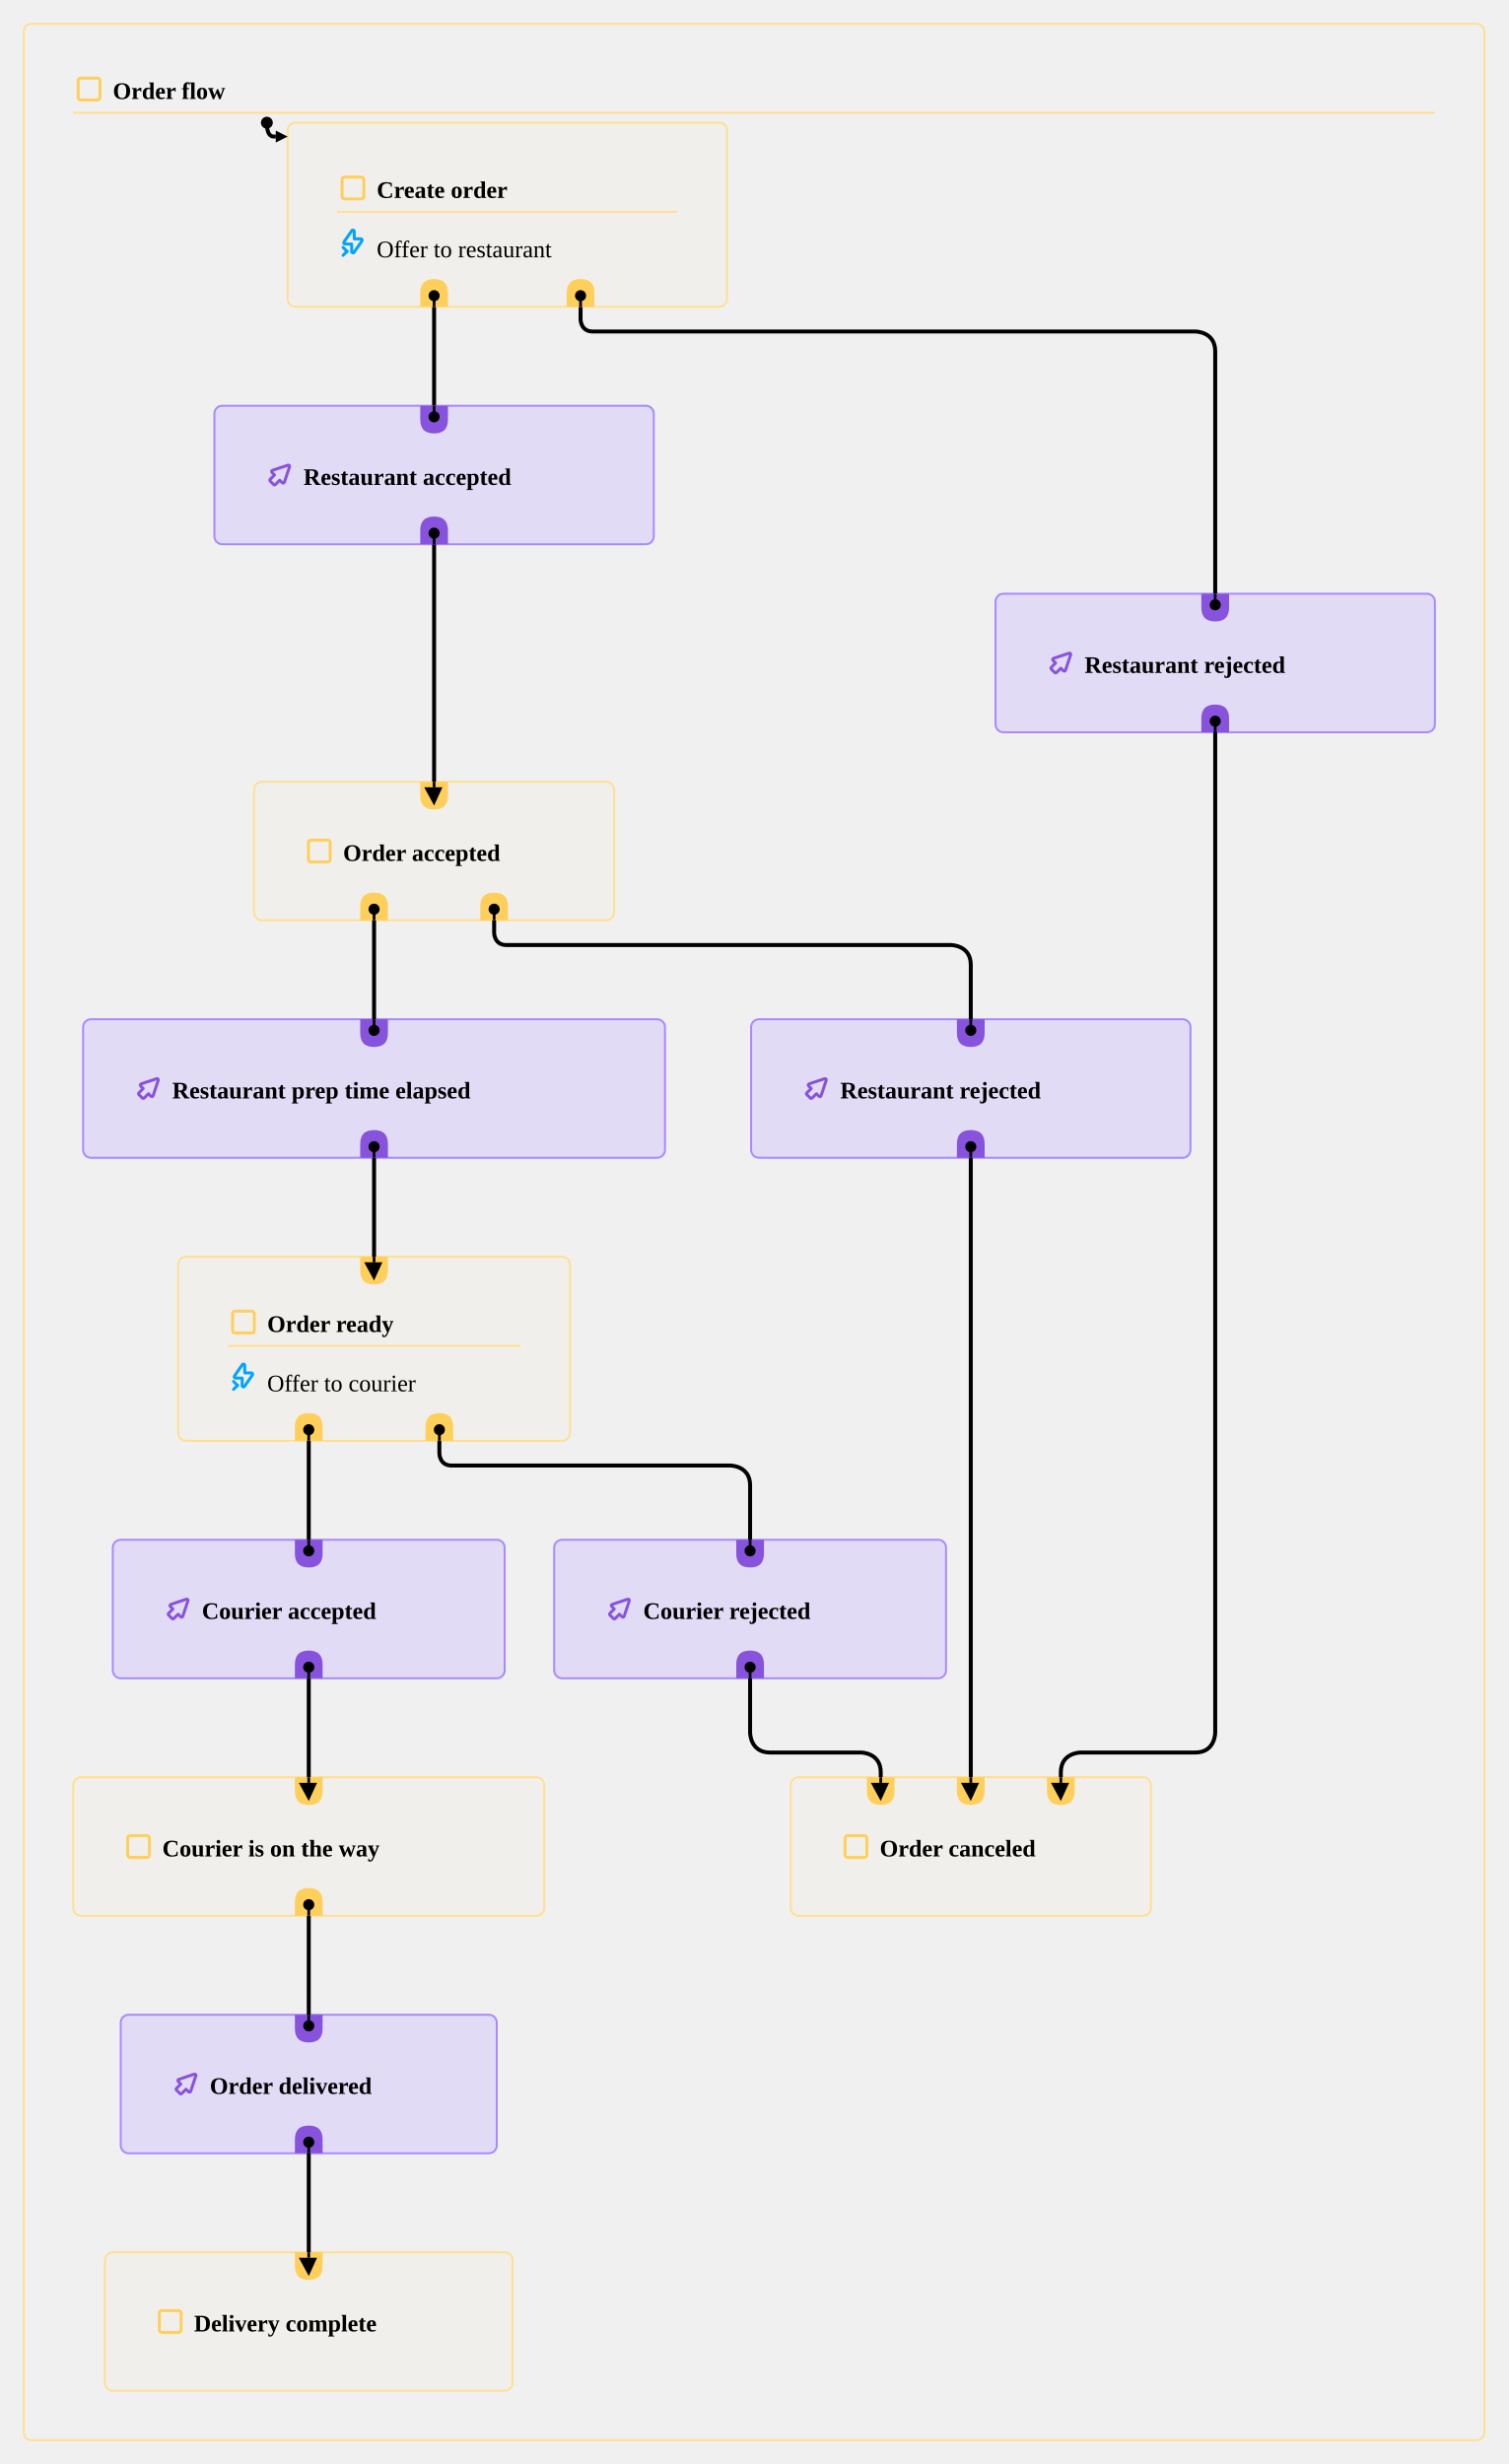
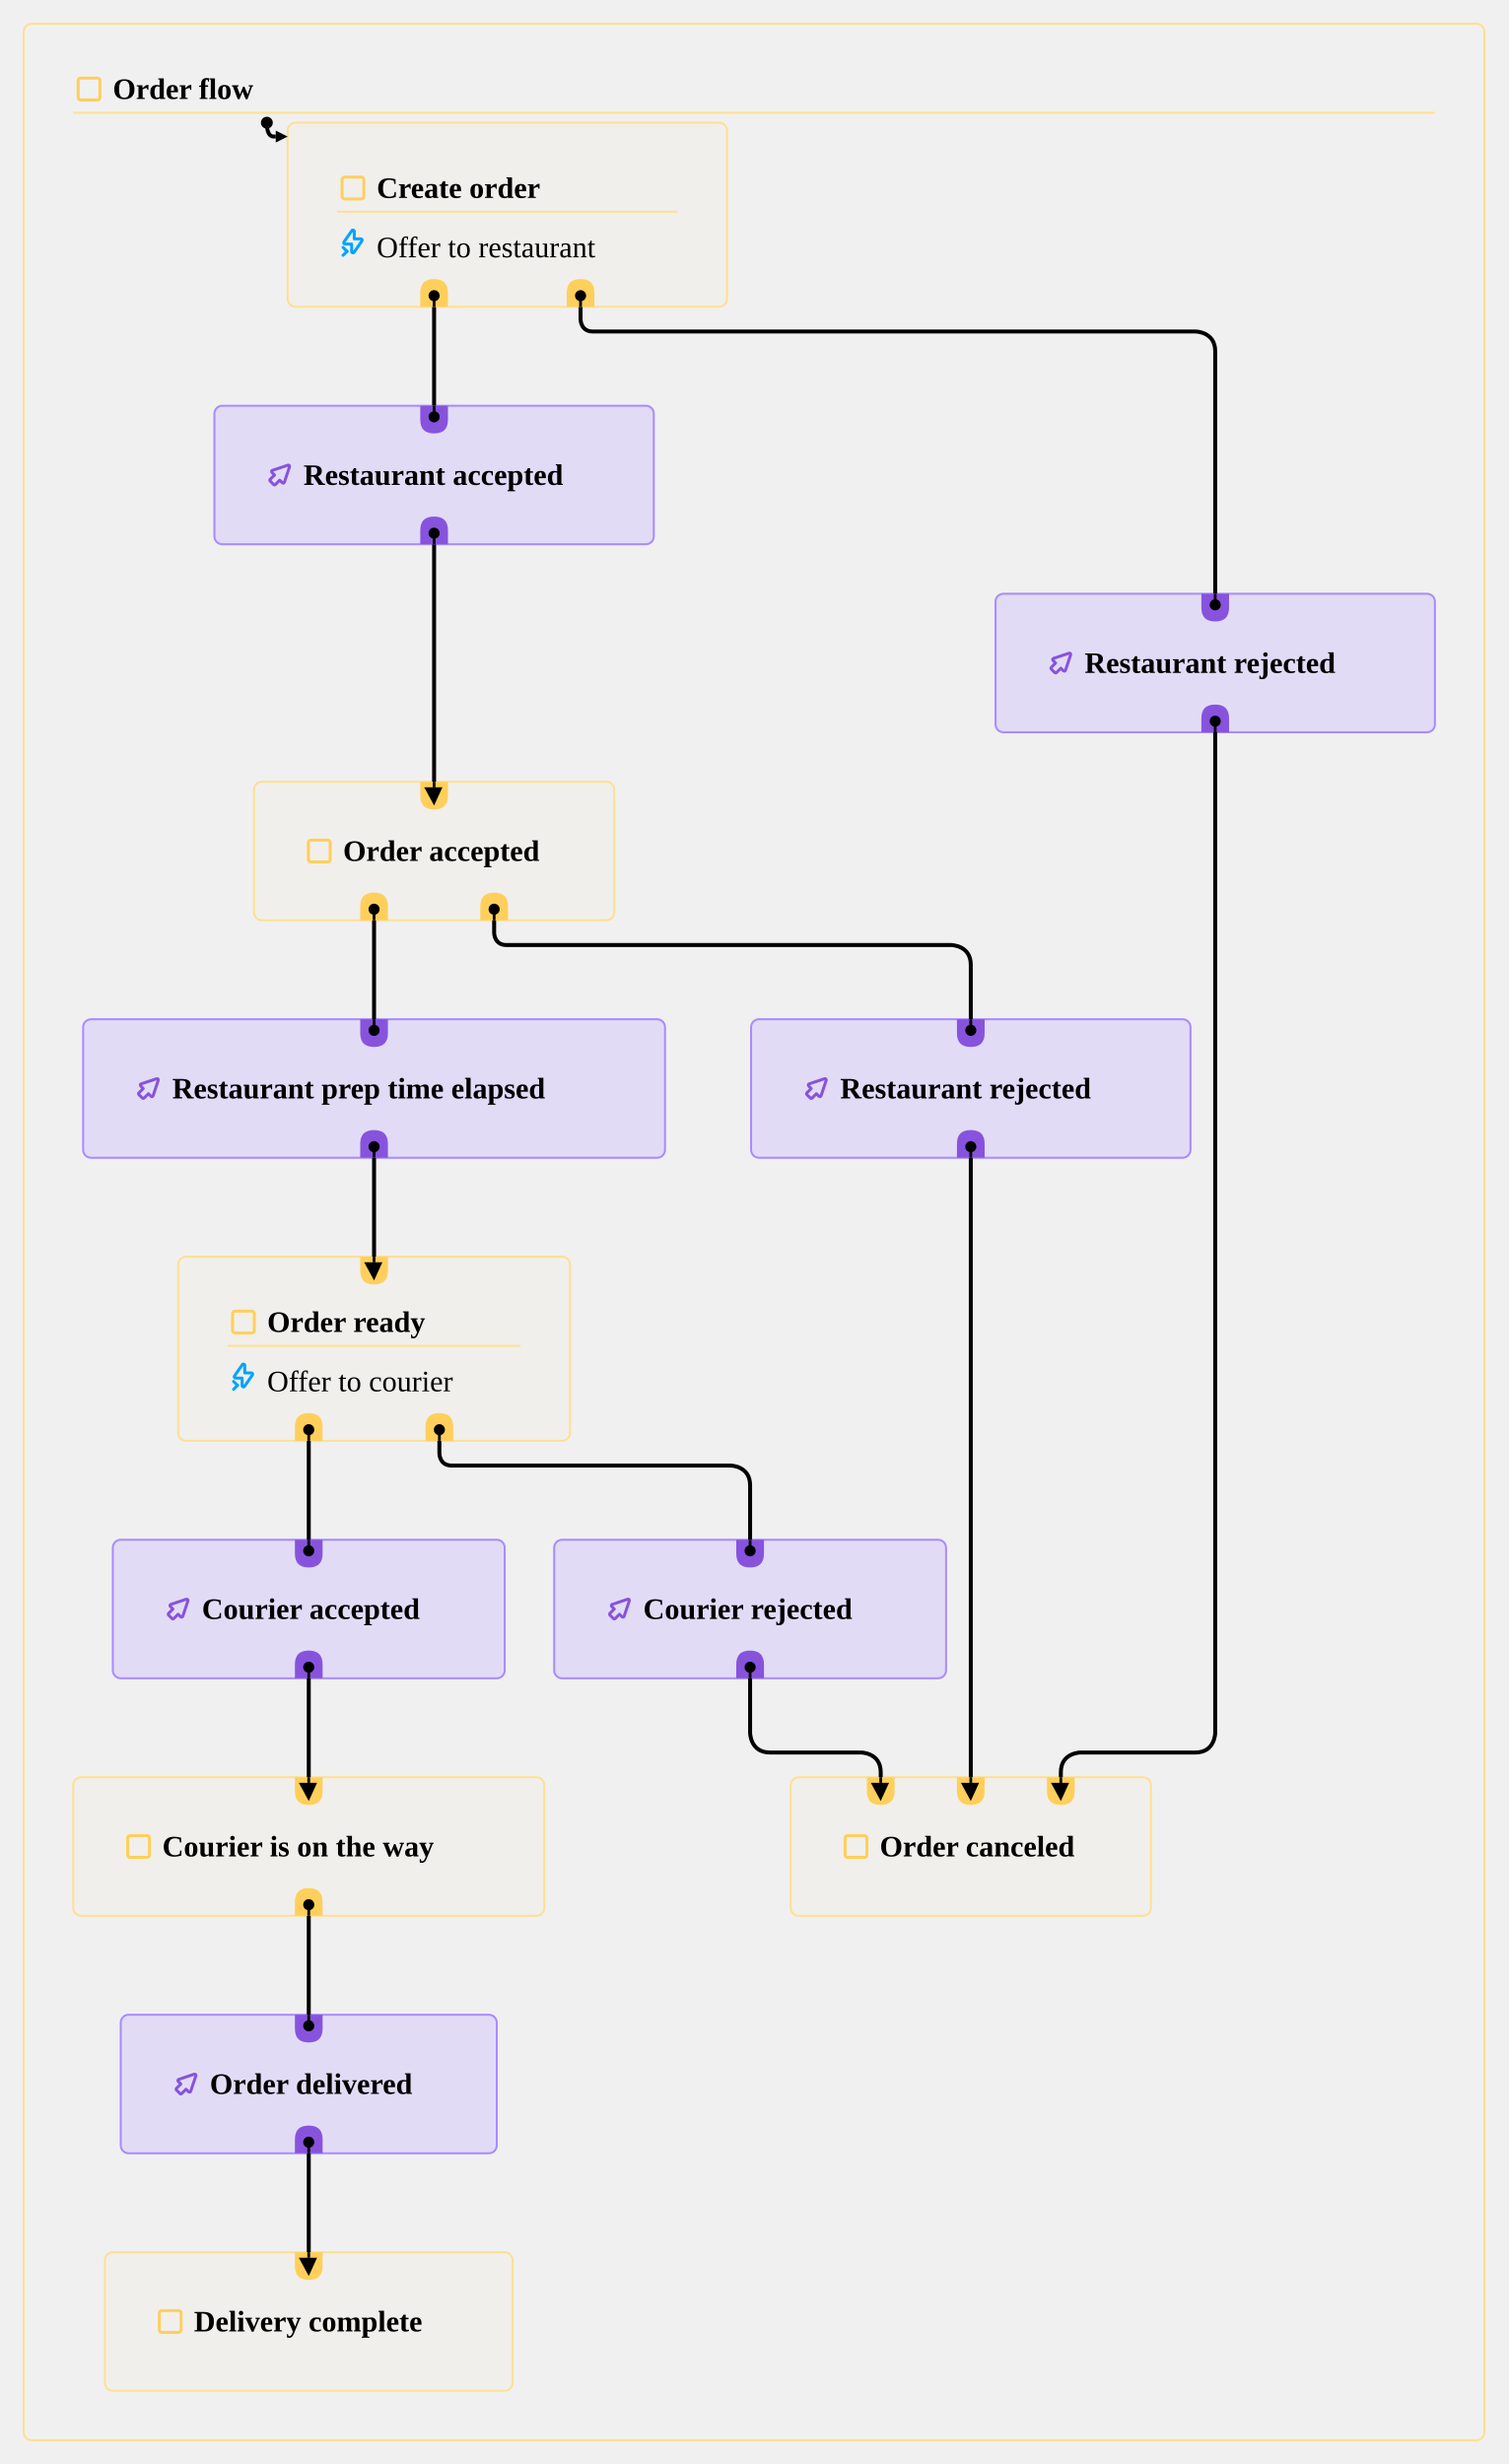
- <svg xmlns="http://www.w3.org/2000/svg" width="762" height="1245">
+ <svg xmlns="http://www.w3.org/2000/svg" width="762" height="1245" font-size="15">
  <rect x="12" y="12" width="738" height="1221" rx="4" ry="4" fill="none" stroke="#ffdf92" />
  <svg width="16" height="16" x="37" y="37" viewBox="0 0 16 16" fill="none">
    <g clip-path="url(#clip0_1343_12511)">
      <path d="M12.278 13.5H3.722C3.047 13.5 2.5 12.953 2.5 12.278V3.722C2.5 3.047 3.047 2.5 3.722 2.5H12.277C12.953 2.5 13.499 3.047 13.499 3.722V12.277C13.5 12.953 12.953 13.5 12.278 13.5V13.5Z" stroke="#FFCF5C" stroke-width="1.5" stroke-linecap="round" stroke-linejoin="round" />
    </g>
    <defs>
      <clipPath id="clip0_1343_12511">
        <rect width="16" height="16" fill="white" />
      </clipPath>
    </defs>
  </svg>
  <text font-weight="600" x="57" y="50" width="668" height="10">Order flow</text>
  <path d="M 37 57 L 725 57" stroke="#ffdf92" />
  <svg x="12" y="12" width="738" height="1221">
    <rect x="133.333" y="50" width="222" height="93" rx="4" ry="4" fill="#ffefc919" stroke="#ffdf92" />
    <svg width="16" height="16" x="158.333" y="75" viewBox="0 0 16 16" fill="none">
      <g clip-path="url(#clip0_1343_12511)">
        <path d="M12.278 13.5H3.722C3.047 13.5 2.5 12.953 2.5 12.278V3.722C2.5 3.047 3.047 2.5 3.722 2.5H12.277C12.953 2.5 13.499 3.047 13.499 3.722V12.277C13.5 12.953 12.953 13.5 12.278 13.5V13.5Z" stroke="#FFCF5C" stroke-width="1.5" stroke-linecap="round" stroke-linejoin="round" />
      </g>
      <defs>
        <clipPath id="clip0_1343_12511">
          <rect width="16" height="16" fill="white" />
        </clipPath>
      </defs>
    </svg>
    <text font-weight="600" x="178.333" y="88" width="152" height="10">Create order</text>
    <path d="M 158.333 95 L 330.333 95" stroke="#ffdf92" />
    <svg width="16" height="16" x="158.333" y="102" viewBox="0 0 16 16" fill="none">
      <g clip-path="url(#clip0_217_22)">
        <mask id="mask0_217_22" maskUnits="userSpaceOnUse" x="0" y="0" width="16" height="16" style="mask-type: luminance;">
          <path d="M16 0H0V16H16V0Z" fill="white" />
        </mask>
        <g mask="url(#mask0_217_22)">
          <path d="M12.549 7.717L8.541 13.505C8.174 14.035 7.343 13.776 7.343 13.131V9.315H3.993C3.462 9.315 3.149 8.719 3.452 8.283L7.459 2.494C7.827 1.964 8.658 2.223 8.658 2.869V6.684H12.008C12.538 6.684 12.851 7.28 12.549 7.717Z" stroke="#00A3FF" stroke-width="1.5" stroke-linecap="round" stroke-linejoin="round" />
        </g>
        <path d="M3 11L5 13" stroke="#00A3FF" stroke-width="1.5" stroke-linecap="round" />
        <path d="M3 15.01L5 13.01" stroke="#00A3FF" stroke-width="1.5" stroke-linecap="round" />
      </g>
      <defs>
        <clipPath id="clip0_217_22">
          <rect width="16" height="16" fill="white" />
        </clipPath>
      </defs>
    </svg>
    <text x="178.333" y="118" width="152" height="16.2">Offer to restaurant</text>
    <rect x="116.333" y="383" width="182" height="70" rx="4" ry="4" fill="#ffefc919" stroke="#ffdf92" />
    <svg width="16" height="16" x="141.333" y="410" viewBox="0 0 16 16" fill="none">
      <g clip-path="url(#clip0_1343_12511)">
        <path d="M12.278 13.5H3.722C3.047 13.5 2.5 12.953 2.5 12.278V3.722C2.5 3.047 3.047 2.5 3.722 2.5H12.277C12.953 2.5 13.499 3.047 13.499 3.722V12.277C13.5 12.953 12.953 13.5 12.278 13.5V13.5Z" stroke="#FFCF5C" stroke-width="1.5" stroke-linecap="round" stroke-linejoin="round" />
      </g>
      <defs>
        <clipPath id="clip0_1343_12511">
          <rect width="16" height="16" fill="white" />
        </clipPath>
      </defs>
    </svg>
    <text font-weight="600" x="161.333" y="423" width="112" height="10">Order accepted</text>
    <rect x="78" y="623" width="198" height="93" rx="4" ry="4" fill="#ffefc919" stroke="#ffdf92" />
    <svg width="16" height="16" x="103" y="648" viewBox="0 0 16 16" fill="none">
      <g clip-path="url(#clip0_1343_12511)">
        <path d="M12.278 13.5H3.722C3.047 13.5 2.5 12.953 2.5 12.278V3.722C2.5 3.047 3.047 2.5 3.722 2.5H12.277C12.953 2.5 13.499 3.047 13.499 3.722V12.277C13.5 12.953 12.953 13.5 12.278 13.5V13.5Z" stroke="#FFCF5C" stroke-width="1.5" stroke-linecap="round" stroke-linejoin="round" />
      </g>
      <defs>
        <clipPath id="clip0_1343_12511">
          <rect width="16" height="16" fill="white" />
        </clipPath>
      </defs>
    </svg>
    <text font-weight="600" x="123" y="661" width="128" height="10">Order ready</text>
    <path d="M 103 668 L 251 668" stroke="#ffdf92" />
    <svg width="16" height="16" x="103" y="675" viewBox="0 0 16 16" fill="none">
      <g clip-path="url(#clip0_217_22)">
        <mask id="mask0_217_22" maskUnits="userSpaceOnUse" x="0" y="0" width="16" height="16" style="mask-type: luminance;">
          <path d="M16 0H0V16H16V0Z" fill="white" />
        </mask>
        <g mask="url(#mask0_217_22)">
          <path d="M12.549 7.717L8.541 13.505C8.174 14.035 7.343 13.776 7.343 13.131V9.315H3.993C3.462 9.315 3.149 8.719 3.452 8.283L7.459 2.494C7.827 1.964 8.658 2.223 8.658 2.869V6.684H12.008C12.538 6.684 12.851 7.28 12.549 7.717Z" stroke="#00A3FF" stroke-width="1.5" stroke-linecap="round" stroke-linejoin="round" />
        </g>
        <path d="M3 11L5 13" stroke="#00A3FF" stroke-width="1.5" stroke-linecap="round" />
        <path d="M3 15.01L5 13.01" stroke="#00A3FF" stroke-width="1.5" stroke-linecap="round" />
      </g>
      <defs>
        <clipPath id="clip0_217_22">
          <rect width="16" height="16" fill="white" />
        </clipPath>
      </defs>
    </svg>
    <text x="123" y="691" width="128" height="16.2">Offer to courier</text>
    <rect x="25" y="886" width="238" height="70" rx="4" ry="4" fill="#ffefc919" stroke="#ffdf92" />
    <svg width="16" height="16" x="50" y="913" viewBox="0 0 16 16" fill="none">
      <g clip-path="url(#clip0_1343_12511)">
        <path d="M12.278 13.5H3.722C3.047 13.5 2.5 12.953 2.5 12.278V3.722C2.5 3.047 3.047 2.5 3.722 2.5H12.277C12.953 2.5 13.499 3.047 13.499 3.722V12.277C13.5 12.953 12.953 13.5 12.278 13.5V13.5Z" stroke="#FFCF5C" stroke-width="1.5" stroke-linecap="round" stroke-linejoin="round" />
      </g>
      <defs>
        <clipPath id="clip0_1343_12511">
          <rect width="16" height="16" fill="white" />
        </clipPath>
      </defs>
    </svg>
    <text font-weight="600" x="70" y="926" width="168" height="10">Courier is on the way</text>
    <rect x="41" y="1126" width="206" height="70" rx="4" ry="4" fill="#ffefc919" stroke="#ffdf92" />
    <svg width="16" height="16" x="66" y="1153" viewBox="0 0 16 16" fill="none">
      <g clip-path="url(#clip0_1343_12511)">
        <path d="M12.278 13.5H3.722C3.047 13.5 2.5 12.953 2.5 12.278V3.722C2.5 3.047 3.047 2.5 3.722 2.5H12.277C12.953 2.5 13.499 3.047 13.499 3.722V12.277C13.5 12.953 12.953 13.5 12.278 13.5V13.5Z" stroke="#FFCF5C" stroke-width="1.5" stroke-linecap="round" stroke-linejoin="round" />
      </g>
      <defs>
        <clipPath id="clip0_1343_12511">
          <rect width="16" height="16" fill="white" />
        </clipPath>
      </defs>
    </svg>
    <text font-weight="600" x="86" y="1166" width="136" height="10">Delivery complete</text>
    <rect x="387.5" y="886" width="182" height="70" rx="4" ry="4" fill="#ffefc919" stroke="#ffdf92" />
    <svg width="16" height="16" x="412.5" y="913" viewBox="0 0 16 16" fill="none">
      <g clip-path="url(#clip0_1343_12511)">
        <path d="M12.278 13.5H3.722C3.047 13.5 2.5 12.953 2.5 12.278V3.722C2.5 3.047 3.047 2.5 3.722 2.5H12.277C12.953 2.5 13.499 3.047 13.499 3.722V12.277C13.5 12.953 12.953 13.5 12.278 13.5V13.5Z" stroke="#FFCF5C" stroke-width="1.5" stroke-linecap="round" stroke-linejoin="round" />
      </g>
      <defs>
        <clipPath id="clip0_1343_12511">
          <rect width="16" height="16" fill="white" />
        </clipPath>
      </defs>
    </svg>
    <text font-weight="600" x="432.5" y="926" width="112" height="10">Order canceled</text>
    <rect x="96.333" y="193" width="222" height="70" rx="4" ry="4" fill="#cebdff66" stroke="#a88aff" />
    <svg width="16" height="16" x="121.333" y="220" viewBox="0 0 16 16" fill="none">
      <g clip-path="url(#clip0_1343_12529)">
        <path d="M5.371 8L3.183 10.188C2.939 10.432 2.939 10.827 3.183 11.071L4.929 12.817C5.173 13.061 5.569 13.061 5.812 12.817L8 10.629L9.309 11.938C9.637 12.267 10.197 12.135 10.343 11.694L12.967 3.823C13.13 3.335 12.665 2.87 12.177 3.033L4.306 5.657C3.865 5.804 3.733 6.363 4.061 6.691L5.371 8Z" stroke="#8753DD" stroke-width="1.5" stroke-linecap="round" stroke-linejoin="round" />
      </g>
      <defs>
        <clipPath id="clip0_1343_12529">
          <rect width="16" height="16" fill="white" />
        </clipPath>
      </defs>
    </svg>
    <text font-weight="600" x="141.333" y="233" width="152" height="10">Restaurant accepted</text>
    <rect x="491" y="288" width="222" height="70" rx="4" ry="4" fill="#cebdff66" stroke="#a88aff" />
    <svg width="16" height="16" x="516" y="315" viewBox="0 0 16 16" fill="none">
      <g clip-path="url(#clip0_1343_12529)">
        <path d="M5.371 8L3.183 10.188C2.939 10.432 2.939 10.827 3.183 11.071L4.929 12.817C5.173 13.061 5.569 13.061 5.812 12.817L8 10.629L9.309 11.938C9.637 12.267 10.197 12.135 10.343 11.694L12.967 3.823C13.13 3.335 12.665 2.87 12.177 3.033L4.306 5.657C3.865 5.804 3.733 6.363 4.061 6.691L5.371 8Z" stroke="#8753DD" stroke-width="1.5" stroke-linecap="round" stroke-linejoin="round" />
      </g>
      <defs>
        <clipPath id="clip0_1343_12529">
          <rect width="16" height="16" fill="white" />
        </clipPath>
      </defs>
    </svg>
    <text font-weight="600" x="536" y="328" width="152" height="10">Restaurant rejected</text>
    <rect x="367.5" y="503" width="222" height="70" rx="4" ry="4" fill="#cebdff66" stroke="#a88aff" />
    <svg width="16" height="16" x="392.5" y="530" viewBox="0 0 16 16" fill="none">
      <g clip-path="url(#clip0_1343_12529)">
        <path d="M5.371 8L3.183 10.188C2.939 10.432 2.939 10.827 3.183 11.071L4.929 12.817C5.173 13.061 5.569 13.061 5.812 12.817L8 10.629L9.309 11.938C9.637 12.267 10.197 12.135 10.343 11.694L12.967 3.823C13.13 3.335 12.665 2.87 12.177 3.033L4.306 5.657C3.865 5.804 3.733 6.363 4.061 6.691L5.371 8Z" stroke="#8753DD" stroke-width="1.5" stroke-linecap="round" stroke-linejoin="round" />
      </g>
      <defs>
        <clipPath id="clip0_1343_12529">
          <rect width="16" height="16" fill="white" />
        </clipPath>
      </defs>
    </svg>
    <text font-weight="600" x="412.5" y="543" width="152" height="10">Restaurant rejected</text>
    <rect x="30" y="503" width="294" height="70" rx="4" ry="4" fill="#cebdff66" stroke="#a88aff" />
    <svg width="16" height="16" x="55" y="530" viewBox="0 0 16 16" fill="none">
      <g clip-path="url(#clip0_1343_12529)">
        <path d="M5.371 8L3.183 10.188C2.939 10.432 2.939 10.827 3.183 11.071L4.929 12.817C5.173 13.061 5.569 13.061 5.812 12.817L8 10.629L9.309 11.938C9.637 12.267 10.197 12.135 10.343 11.694L12.967 3.823C13.13 3.335 12.665 2.87 12.177 3.033L4.306 5.657C3.865 5.804 3.733 6.363 4.061 6.691L5.371 8Z" stroke="#8753DD" stroke-width="1.5" stroke-linecap="round" stroke-linejoin="round" />
      </g>
      <defs>
        <clipPath id="clip0_1343_12529">
          <rect width="16" height="16" fill="white" />
        </clipPath>
      </defs>
    </svg>
    <text font-weight="600" x="75" y="543" width="224" height="10">Restaurant prep time elapsed</text>
    <rect x="45" y="766" width="198" height="70" rx="4" ry="4" fill="#cebdff66" stroke="#a88aff" />
    <svg width="16" height="16" x="70" y="793" viewBox="0 0 16 16" fill="none">
      <g clip-path="url(#clip0_1343_12529)">
        <path d="M5.371 8L3.183 10.188C2.939 10.432 2.939 10.827 3.183 11.071L4.929 12.817C5.173 13.061 5.569 13.061 5.812 12.817L8 10.629L9.309 11.938C9.637 12.267 10.197 12.135 10.343 11.694L12.967 3.823C13.13 3.335 12.665 2.87 12.177 3.033L4.306 5.657C3.865 5.804 3.733 6.363 4.061 6.691L5.371 8Z" stroke="#8753DD" stroke-width="1.5" stroke-linecap="round" stroke-linejoin="round" />
      </g>
      <defs>
        <clipPath id="clip0_1343_12529">
          <rect width="16" height="16" fill="white" />
        </clipPath>
      </defs>
    </svg>
    <text font-weight="600" x="90" y="806" width="128" height="10">Courier accepted</text>
    <rect x="268" y="766" width="198" height="70" rx="4" ry="4" fill="#cebdff66" stroke="#a88aff" />
    <svg width="16" height="16" x="293" y="793" viewBox="0 0 16 16" fill="none">
      <g clip-path="url(#clip0_1343_12529)">
        <path d="M5.371 8L3.183 10.188C2.939 10.432 2.939 10.827 3.183 11.071L4.929 12.817C5.173 13.061 5.569 13.061 5.812 12.817L8 10.629L9.309 11.938C9.637 12.267 10.197 12.135 10.343 11.694L12.967 3.823C13.13 3.335 12.665 2.87 12.177 3.033L4.306 5.657C3.865 5.804 3.733 6.363 4.061 6.691L5.371 8Z" stroke="#8753DD" stroke-width="1.5" stroke-linecap="round" stroke-linejoin="round" />
      </g>
      <defs>
        <clipPath id="clip0_1343_12529">
          <rect width="16" height="16" fill="white" />
        </clipPath>
      </defs>
    </svg>
    <text font-weight="600" x="313" y="806" width="128" height="10">Courier rejected</text>
    <rect x="49" y="1006" width="190" height="70" rx="4" ry="4" fill="#cebdff66" stroke="#a88aff" />
    <svg width="16" height="16" x="74" y="1033" viewBox="0 0 16 16" fill="none">
      <g clip-path="url(#clip0_1343_12529)">
        <path d="M5.371 8L3.183 10.188C2.939 10.432 2.939 10.827 3.183 11.071L4.929 12.817C5.173 13.061 5.569 13.061 5.812 12.817L8 10.629L9.309 11.938C9.637 12.267 10.197 12.135 10.343 11.694L12.967 3.823C13.13 3.335 12.665 2.87 12.177 3.033L4.306 5.657C3.865 5.804 3.733 6.363 4.061 6.691L5.371 8Z" stroke="#8753DD" stroke-width="1.5" stroke-linecap="round" stroke-linejoin="round" />
      </g>
      <defs>
        <clipPath id="clip0_1343_12529">
          <rect width="16" height="16" fill="white" />
        </clipPath>
      </defs>
    </svg>
    <text font-weight="600" x="94" y="1046" width="120" height="10">Order delivered</text>
    <svg x1="0" y1="0" width="100%" height="100%">
      <g>
        <defs>
          <marker id="end-flow-0" viewBox="0 0 10 10" markerWidth="7" markerHeight="7" refX="0" refY="5" markerUnits="strokeWidth" orient="auto">
            <path stroke="none" fill="#8753dd" d="M0,0 h5 q5,0 5,5 q0,5 -5,5 h-5 z" />
            <path stroke-width="1" stroke="#000" d="M0,5 h4" />
            <circle cx="4" cy="5" r="2" />
          </marker>
          <marker id="start-flow-0" viewBox="0 0 10 10" markerWidth="7" markerHeight="7" refX="0" refY="5" markerUnits="strokeWidth" orient="auto">
            <path stroke="none" fill="#ffcf5c" d="M0,0 h5 q5,0 5,5 q0,5 -5,5 h-5 z" />
            <path stroke-width="1" stroke="#000" d="M0,5 h4" />
            <circle cx="4" cy="5" r="2" />
          </marker>
        </defs>
        <path stroke="#000" stroke-width="2" fill="none" d="M 207.333,143 L 207.333,143 L 207.333,193" marker-end="url(#end-flow-0)" />
        <path stroke="none" stroke-width="2" fill="none" d="M 207.333,193 L 207.333,193 L 207.333,143" marker-end="url(#start-flow-0)" />
      </g>
      <g>
        <defs>
          <marker id="end-flow-1" viewBox="0 0 10 10" markerWidth="7" markerHeight="7" refX="0" refY="5" markerUnits="strokeWidth" orient="auto">
            <path stroke="none" fill="#ffcf5c" d="M0,0 h5 q5,0 5,5 q0,5 -5,5 h-5 z" />
            <path stroke="none" fill="#000" d="M1.43,5 L2,5 L2,2 L8.57,5 L2,8.57 L2,5 z" />
            <path stroke="#000" fill="none" stroke-width="1" d="M0,5 L2,5" />
          </marker>
          <marker id="start-flow-1" viewBox="0 0 10 10" markerWidth="7" markerHeight="7" refX="0" refY="5" markerUnits="strokeWidth" orient="auto">
            <path stroke="none" fill="#8753dd" d="M0,0 h5 q5,0 5,5 q0,5 -5,5 h-5 z" />
            <path stroke-width="1" stroke="#000" d="M0,5 h4" />
            <circle cx="4" cy="5" r="2" />
          </marker>
        </defs>
        <path stroke="#000" stroke-width="2" fill="none" d="M 207.333,263 L 207.333,263 L 207.333,383" marker-end="url(#end-flow-1)" />
        <path stroke="none" stroke-width="2" fill="none" d="M 207.333,383 L 207.333,383 L 207.333,263" marker-end="url(#start-flow-1)" />
      </g>
      <g>
        <defs>
          <marker id="end-flow-2" viewBox="0 0 10 10" markerWidth="7" markerHeight="7" refX="0" refY="5" markerUnits="strokeWidth" orient="auto">
            <path stroke="none" fill="#8753dd" d="M0,0 h5 q5,0 5,5 q0,5 -5,5 h-5 z" />
            <path stroke-width="1" stroke="#000" d="M0,5 h4" />
            <circle cx="4" cy="5" r="2" />
          </marker>
          <marker id="start-flow-2" viewBox="0 0 10 10" markerWidth="7" markerHeight="7" refX="0" refY="5" markerUnits="strokeWidth" orient="auto">
            <path stroke="none" fill="#ffcf5c" d="M0,0 h5 q5,0 5,5 q0,5 -5,5 h-5 z" />
            <path stroke-width="1" stroke="#000" d="M0,5 h4" />
            <circle cx="4" cy="5" r="2" />
          </marker>
        </defs>
        <path stroke="#000" stroke-width="2" fill="none" d="M 281.333,143 L 281.333,143 L 281.333,149.25 L 281.333,149.35 C 281.333,149.35 281.333,155.5 287.483,155.5 L 441.667,155.5 L 592,155.5 C 592,155.5 602,155.5 602,165.5 L 602,288" marker-end="url(#end-flow-2)" />
        <path stroke="none" stroke-width="2" fill="none" d="M 602,288 L 602,288 L 602,221.75 L 602,165.5 C 602,165.5 602,155.5 592,155.5 L 441.667,155.5 L 291.333,155.5 C 291.333,155.5 281.333,155.5 281.333,145.5 L 281.333,143" marker-end="url(#start-flow-2)" />
      </g>
      <g>
        <defs>
          <marker id="end-flow-3" viewBox="0 0 10 10" markerWidth="7" markerHeight="7" refX="0" refY="5" markerUnits="strokeWidth" orient="auto">
            <path stroke="none" fill="#ffcf5c" d="M0,0 h5 q5,0 5,5 q0,5 -5,5 h-5 z" />
            <path stroke="none" fill="#000" d="M1.43,5 L2,5 L2,2 L8.57,5 L2,8.57 L2,5 z" />
            <path stroke="#000" fill="none" stroke-width="1" d="M0,5 L2,5" />
          </marker>
          <marker id="start-flow-3" viewBox="0 0 10 10" markerWidth="7" markerHeight="7" refX="0" refY="5" markerUnits="strokeWidth" orient="auto">
            <path stroke="none" fill="#8753dd" d="M0,0 h5 q5,0 5,5 q0,5 -5,5 h-5 z" />
            <path stroke-width="1" stroke="#000" d="M0,5 h4" />
            <circle cx="4" cy="5" r="2" />
          </marker>
        </defs>
        <path stroke="#000" stroke-width="2" fill="none" d="M 602,358 L 602,358 L 602,615.75 L 602,863.5 C 602,863.5 602,873.5 592,873.5 L 563,873.5 L 534,873.5 C 534,873.5 524,873.5 524,883.5 L 524,886" marker-end="url(#end-flow-3)" />
        <path stroke="none" stroke-width="2" fill="none" d="M 524,886 L 524,886 L 524,879.75 L 524,879.65 C 524,879.65 524,873.5 530.15,873.5 L 563,873.5 L 592,873.5 C 592,873.5 602,873.5 602,863.5 L 602,358" marker-end="url(#start-flow-3)" />
      </g>
      <g>
        <defs>
          <marker id="end-flow-4" viewBox="0 0 10 10" markerWidth="7" markerHeight="7" refX="0" refY="5" markerUnits="strokeWidth" orient="auto">
            <path stroke="none" fill="#8753dd" d="M0,0 h5 q5,0 5,5 q0,5 -5,5 h-5 z" />
            <path stroke-width="1" stroke="#000" d="M0,5 h4" />
            <circle cx="4" cy="5" r="2" />
          </marker>
          <marker id="start-flow-4" viewBox="0 0 10 10" markerWidth="7" markerHeight="7" refX="0" refY="5" markerUnits="strokeWidth" orient="auto">
            <path stroke="none" fill="#ffcf5c" d="M0,0 h5 q5,0 5,5 q0,5 -5,5 h-5 z" />
            <path stroke-width="1" stroke="#000" d="M0,5 h4" />
            <circle cx="4" cy="5" r="2" />
          </marker>
        </defs>
        <path stroke="#000" stroke-width="2" fill="none" d="M 237.667,453 L 237.667,453 L 237.667,459.25 L 237.667,459.35 C 237.667,459.35 237.667,465.5 243.817,465.5 L 358.083,465.5 L 468.5,465.5 C 468.5,465.5 478.5,465.5 478.5,475.5 L 478.5,503" marker-end="url(#end-flow-4)" />
        <path stroke="none" stroke-width="2" fill="none" d="M 478.5,503 L 478.5,503 L 478.5,484.25 L 478.5,475.5 C 478.5,475.5 478.5,465.5 468.5,465.5 L 358.083,465.5 L 247.667,465.5 C 247.667,465.5 237.667,465.5 237.667,455.5 L 237.667,453" marker-end="url(#start-flow-4)" />
      </g>
      <g>
        <defs>
          <marker id="end-flow-5" viewBox="0 0 10 10" markerWidth="7" markerHeight="7" refX="0" refY="5" markerUnits="strokeWidth" orient="auto">
            <path stroke="none" fill="#ffcf5c" d="M0,0 h5 q5,0 5,5 q0,5 -5,5 h-5 z" />
            <path stroke="none" fill="#000" d="M1.43,5 L2,5 L2,2 L8.57,5 L2,8.57 L2,5 z" />
            <path stroke="#000" fill="none" stroke-width="1" d="M0,5 L2,5" />
          </marker>
          <marker id="start-flow-5" viewBox="0 0 10 10" markerWidth="7" markerHeight="7" refX="0" refY="5" markerUnits="strokeWidth" orient="auto">
            <path stroke="none" fill="#8753dd" d="M0,0 h5 q5,0 5,5 q0,5 -5,5 h-5 z" />
            <path stroke-width="1" stroke="#000" d="M0,5 h4" />
            <circle cx="4" cy="5" r="2" />
          </marker>
        </defs>
        <path stroke="#000" stroke-width="2" fill="none" d="M 478.5,573 L 478.5,573 L 478.5,886" marker-end="url(#end-flow-5)" />
        <path stroke="none" stroke-width="2" fill="none" d="M 478.5,886 L 478.5,886 L 478.5,573" marker-end="url(#start-flow-5)" />
      </g>
      <g>
        <defs>
          <marker id="end-flow-6" viewBox="0 0 10 10" markerWidth="7" markerHeight="7" refX="0" refY="5" markerUnits="strokeWidth" orient="auto">
            <path stroke="none" fill="#8753dd" d="M0,0 h5 q5,0 5,5 q0,5 -5,5 h-5 z" />
            <path stroke-width="1" stroke="#000" d="M0,5 h4" />
            <circle cx="4" cy="5" r="2" />
          </marker>
          <marker id="start-flow-6" viewBox="0 0 10 10" markerWidth="7" markerHeight="7" refX="0" refY="5" markerUnits="strokeWidth" orient="auto">
            <path stroke="none" fill="#ffcf5c" d="M0,0 h5 q5,0 5,5 q0,5 -5,5 h-5 z" />
            <path stroke-width="1" stroke="#000" d="M0,5 h4" />
            <circle cx="4" cy="5" r="2" />
          </marker>
        </defs>
        <path stroke="#000" stroke-width="2" fill="none" d="M 177,453 L 177,453 L 177,503" marker-end="url(#end-flow-6)" />
        <path stroke="none" stroke-width="2" fill="none" d="M 177,503 L 177,503 L 177,453" marker-end="url(#start-flow-6)" />
      </g>
      <g>
        <defs>
          <marker id="end-flow-7" viewBox="0 0 10 10" markerWidth="7" markerHeight="7" refX="0" refY="5" markerUnits="strokeWidth" orient="auto">
            <path stroke="none" fill="#ffcf5c" d="M0,0 h5 q5,0 5,5 q0,5 -5,5 h-5 z" />
            <path stroke="none" fill="#000" d="M1.43,5 L2,5 L2,2 L8.57,5 L2,8.57 L2,5 z" />
            <path stroke="#000" fill="none" stroke-width="1" d="M0,5 L2,5" />
          </marker>
          <marker id="start-flow-7" viewBox="0 0 10 10" markerWidth="7" markerHeight="7" refX="0" refY="5" markerUnits="strokeWidth" orient="auto">
            <path stroke="none" fill="#8753dd" d="M0,0 h5 q5,0 5,5 q0,5 -5,5 h-5 z" />
            <path stroke-width="1" stroke="#000" d="M0,5 h4" />
            <circle cx="4" cy="5" r="2" />
          </marker>
        </defs>
        <path stroke="#000" stroke-width="2" fill="none" d="M 177,573 L 177,573 L 177,623" marker-end="url(#end-flow-7)" />
        <path stroke="none" stroke-width="2" fill="none" d="M 177,623 L 177,623 L 177,573" marker-end="url(#start-flow-7)" />
      </g>
      <g>
        <defs>
          <marker id="end-flow-8" viewBox="0 0 10 10" markerWidth="7" markerHeight="7" refX="0" refY="5" markerUnits="strokeWidth" orient="auto">
            <path stroke="none" fill="#8753dd" d="M0,0 h5 q5,0 5,5 q0,5 -5,5 h-5 z" />
            <path stroke-width="1" stroke="#000" d="M0,5 h4" />
            <circle cx="4" cy="5" r="2" />
          </marker>
          <marker id="start-flow-8" viewBox="0 0 10 10" markerWidth="7" markerHeight="7" refX="0" refY="5" markerUnits="strokeWidth" orient="auto">
            <path stroke="none" fill="#ffcf5c" d="M0,0 h5 q5,0 5,5 q0,5 -5,5 h-5 z" />
            <path stroke-width="1" stroke="#000" d="M0,5 h4" />
            <circle cx="4" cy="5" r="2" />
          </marker>
        </defs>
        <path stroke="#000" stroke-width="2" fill="none" d="M 144,716 L 144,716 L 144,766" marker-end="url(#end-flow-8)" />
        <path stroke="none" stroke-width="2" fill="none" d="M 144,766 L 144,766 L 144,716" marker-end="url(#start-flow-8)" />
      </g>
      <g>
        <defs>
          <marker id="end-flow-9" viewBox="0 0 10 10" markerWidth="7" markerHeight="7" refX="0" refY="5" markerUnits="strokeWidth" orient="auto">
            <path stroke="none" fill="#ffcf5c" d="M0,0 h5 q5,0 5,5 q0,5 -5,5 h-5 z" />
            <path stroke="none" fill="#000" d="M1.43,5 L2,5 L2,2 L8.57,5 L2,8.57 L2,5 z" />
            <path stroke="#000" fill="none" stroke-width="1" d="M0,5 L2,5" />
          </marker>
          <marker id="start-flow-9" viewBox="0 0 10 10" markerWidth="7" markerHeight="7" refX="0" refY="5" markerUnits="strokeWidth" orient="auto">
            <path stroke="none" fill="#8753dd" d="M0,0 h5 q5,0 5,5 q0,5 -5,5 h-5 z" />
            <path stroke-width="1" stroke="#000" d="M0,5 h4" />
            <circle cx="4" cy="5" r="2" />
          </marker>
        </defs>
        <path stroke="#000" stroke-width="2" fill="none" d="M 144,836 L 144,836 L 144,886" marker-end="url(#end-flow-9)" />
        <path stroke="none" stroke-width="2" fill="none" d="M 144,886 L 144,886 L 144,836" marker-end="url(#start-flow-9)" />
      </g>
      <g>
        <defs>
          <marker id="end-flow-10" viewBox="0 0 10 10" markerWidth="7" markerHeight="7" refX="0" refY="5" markerUnits="strokeWidth" orient="auto">
            <path stroke="none" fill="#8753dd" d="M0,0 h5 q5,0 5,5 q0,5 -5,5 h-5 z" />
            <path stroke-width="1" stroke="#000" d="M0,5 h4" />
            <circle cx="4" cy="5" r="2" />
          </marker>
          <marker id="start-flow-10" viewBox="0 0 10 10" markerWidth="7" markerHeight="7" refX="0" refY="5" markerUnits="strokeWidth" orient="auto">
            <path stroke="none" fill="#ffcf5c" d="M0,0 h5 q5,0 5,5 q0,5 -5,5 h-5 z" />
            <path stroke-width="1" stroke="#000" d="M0,5 h4" />
            <circle cx="4" cy="5" r="2" />
          </marker>
        </defs>
        <path stroke="#000" stroke-width="2" fill="none" d="M 210,716 L 210,716 L 210,722.25 L 210,722.35 C 210,722.35 210,728.5 216.15,728.5 L 288.5,728.5 L 357,728.5 C 357,728.5 367,728.5 367,738.5 L 367,766" marker-end="url(#end-flow-10)" />
        <path stroke="none" stroke-width="2" fill="none" d="M 367,766 L 367,766 L 367,747.25 L 367,738.5 C 367,738.5 367,728.5 357,728.5 L 288.5,728.5 L 220,728.5 C 220,728.5 210,728.5 210,718.5 L 210,716" marker-end="url(#start-flow-10)" />
      </g>
      <g>
        <defs>
          <marker id="end-flow-11" viewBox="0 0 10 10" markerWidth="7" markerHeight="7" refX="0" refY="5" markerUnits="strokeWidth" orient="auto">
            <path stroke="none" fill="#ffcf5c" d="M0,0 h5 q5,0 5,5 q0,5 -5,5 h-5 z" />
            <path stroke="none" fill="#000" d="M1.43,5 L2,5 L2,2 L8.57,5 L2,8.57 L2,5 z" />
            <path stroke="#000" fill="none" stroke-width="1" d="M0,5 L2,5" />
          </marker>
          <marker id="start-flow-11" viewBox="0 0 10 10" markerWidth="7" markerHeight="7" refX="0" refY="5" markerUnits="strokeWidth" orient="auto">
            <path stroke="none" fill="#8753dd" d="M0,0 h5 q5,0 5,5 q0,5 -5,5 h-5 z" />
            <path stroke-width="1" stroke="#000" d="M0,5 h4" />
            <circle cx="4" cy="5" r="2" />
          </marker>
        </defs>
        <path stroke="#000" stroke-width="2" fill="none" d="M 367,836 L 367,836 L 367,854.75 L 367,863.5 C 367,863.5 367,873.5 377,873.5 L 400,873.5 L 423,873.5 C 423,873.5 433,873.5 433,883.5 L 433,886" marker-end="url(#end-flow-11)" />
        <path stroke="none" stroke-width="2" fill="none" d="M 433,886 L 433,886 L 433,879.75 L 433,879.65 C 433,879.65 433,873.5 426.85,873.5 L 400,873.5 L 377,873.5 C 377,873.5 367,873.5 367,863.5 L 367,836" marker-end="url(#start-flow-11)" />
      </g>
      <g>
        <defs>
          <marker id="end-flow-12" viewBox="0 0 10 10" markerWidth="7" markerHeight="7" refX="0" refY="5" markerUnits="strokeWidth" orient="auto">
            <path stroke="none" fill="#8753dd" d="M0,0 h5 q5,0 5,5 q0,5 -5,5 h-5 z" />
            <path stroke-width="1" stroke="#000" d="M0,5 h4" />
            <circle cx="4" cy="5" r="2" />
          </marker>
          <marker id="start-flow-12" viewBox="0 0 10 10" markerWidth="7" markerHeight="7" refX="0" refY="5" markerUnits="strokeWidth" orient="auto">
            <path stroke="none" fill="#ffcf5c" d="M0,0 h5 q5,0 5,5 q0,5 -5,5 h-5 z" />
            <path stroke-width="1" stroke="#000" d="M0,5 h4" />
            <circle cx="4" cy="5" r="2" />
          </marker>
        </defs>
        <path stroke="#000" stroke-width="2" fill="none" d="M 144,956 L 144,956 L 144,1006" marker-end="url(#end-flow-12)" />
        <path stroke="none" stroke-width="2" fill="none" d="M 144,1006 L 144,1006 L 144,956" marker-end="url(#start-flow-12)" />
      </g>
      <g>
        <defs>
          <marker id="end-flow-13" viewBox="0 0 10 10" markerWidth="7" markerHeight="7" refX="0" refY="5" markerUnits="strokeWidth" orient="auto">
            <path stroke="none" fill="#ffcf5c" d="M0,0 h5 q5,0 5,5 q0,5 -5,5 h-5 z" />
            <path stroke="none" fill="#000" d="M1.43,5 L2,5 L2,2 L8.57,5 L2,8.57 L2,5 z" />
            <path stroke="#000" fill="none" stroke-width="1" d="M0,5 L2,5" />
          </marker>
          <marker id="start-flow-13" viewBox="0 0 10 10" markerWidth="7" markerHeight="7" refX="0" refY="5" markerUnits="strokeWidth" orient="auto">
            <path stroke="none" fill="#8753dd" d="M0,0 h5 q5,0 5,5 q0,5 -5,5 h-5 z" />
            <path stroke-width="1" stroke="#000" d="M0,5 h4" />
            <circle cx="4" cy="5" r="2" />
          </marker>
        </defs>
        <path stroke="#000" stroke-width="2" fill="none" d="M 144,1076 L 144,1076 L 144,1126" marker-end="url(#end-flow-13)" />
        <path stroke="none" stroke-width="2" fill="none" d="M 144,1126 L 144,1126 L 144,1076" marker-end="url(#start-flow-13)" />
      </g>
      <g>
        <defs>
          <marker id="n348" viewBox="0 0 10 10" markerWidth="3" markerHeight="3" refX="0" refY="5" markerUnits="strokeWidth" orient="auto">
            <path d="M0,0 L0,10 L10,5 z" data-viz="edge-arrow" />
          </marker>
        </defs>
        <circle r="3" cx="122.833" cy="50" fill="#000" />
        <path d="M 122.833,50 Q 122.833,57 126.333,57 L 127.333, 57" stroke="#000" stroke-width="2" fill="none" marker-end="url(#n348)" pathLength="1" />
      </g>
    </svg>
  </svg>
  <svg x1="0" y1="0" width="100%" height="100%" />
</svg>
